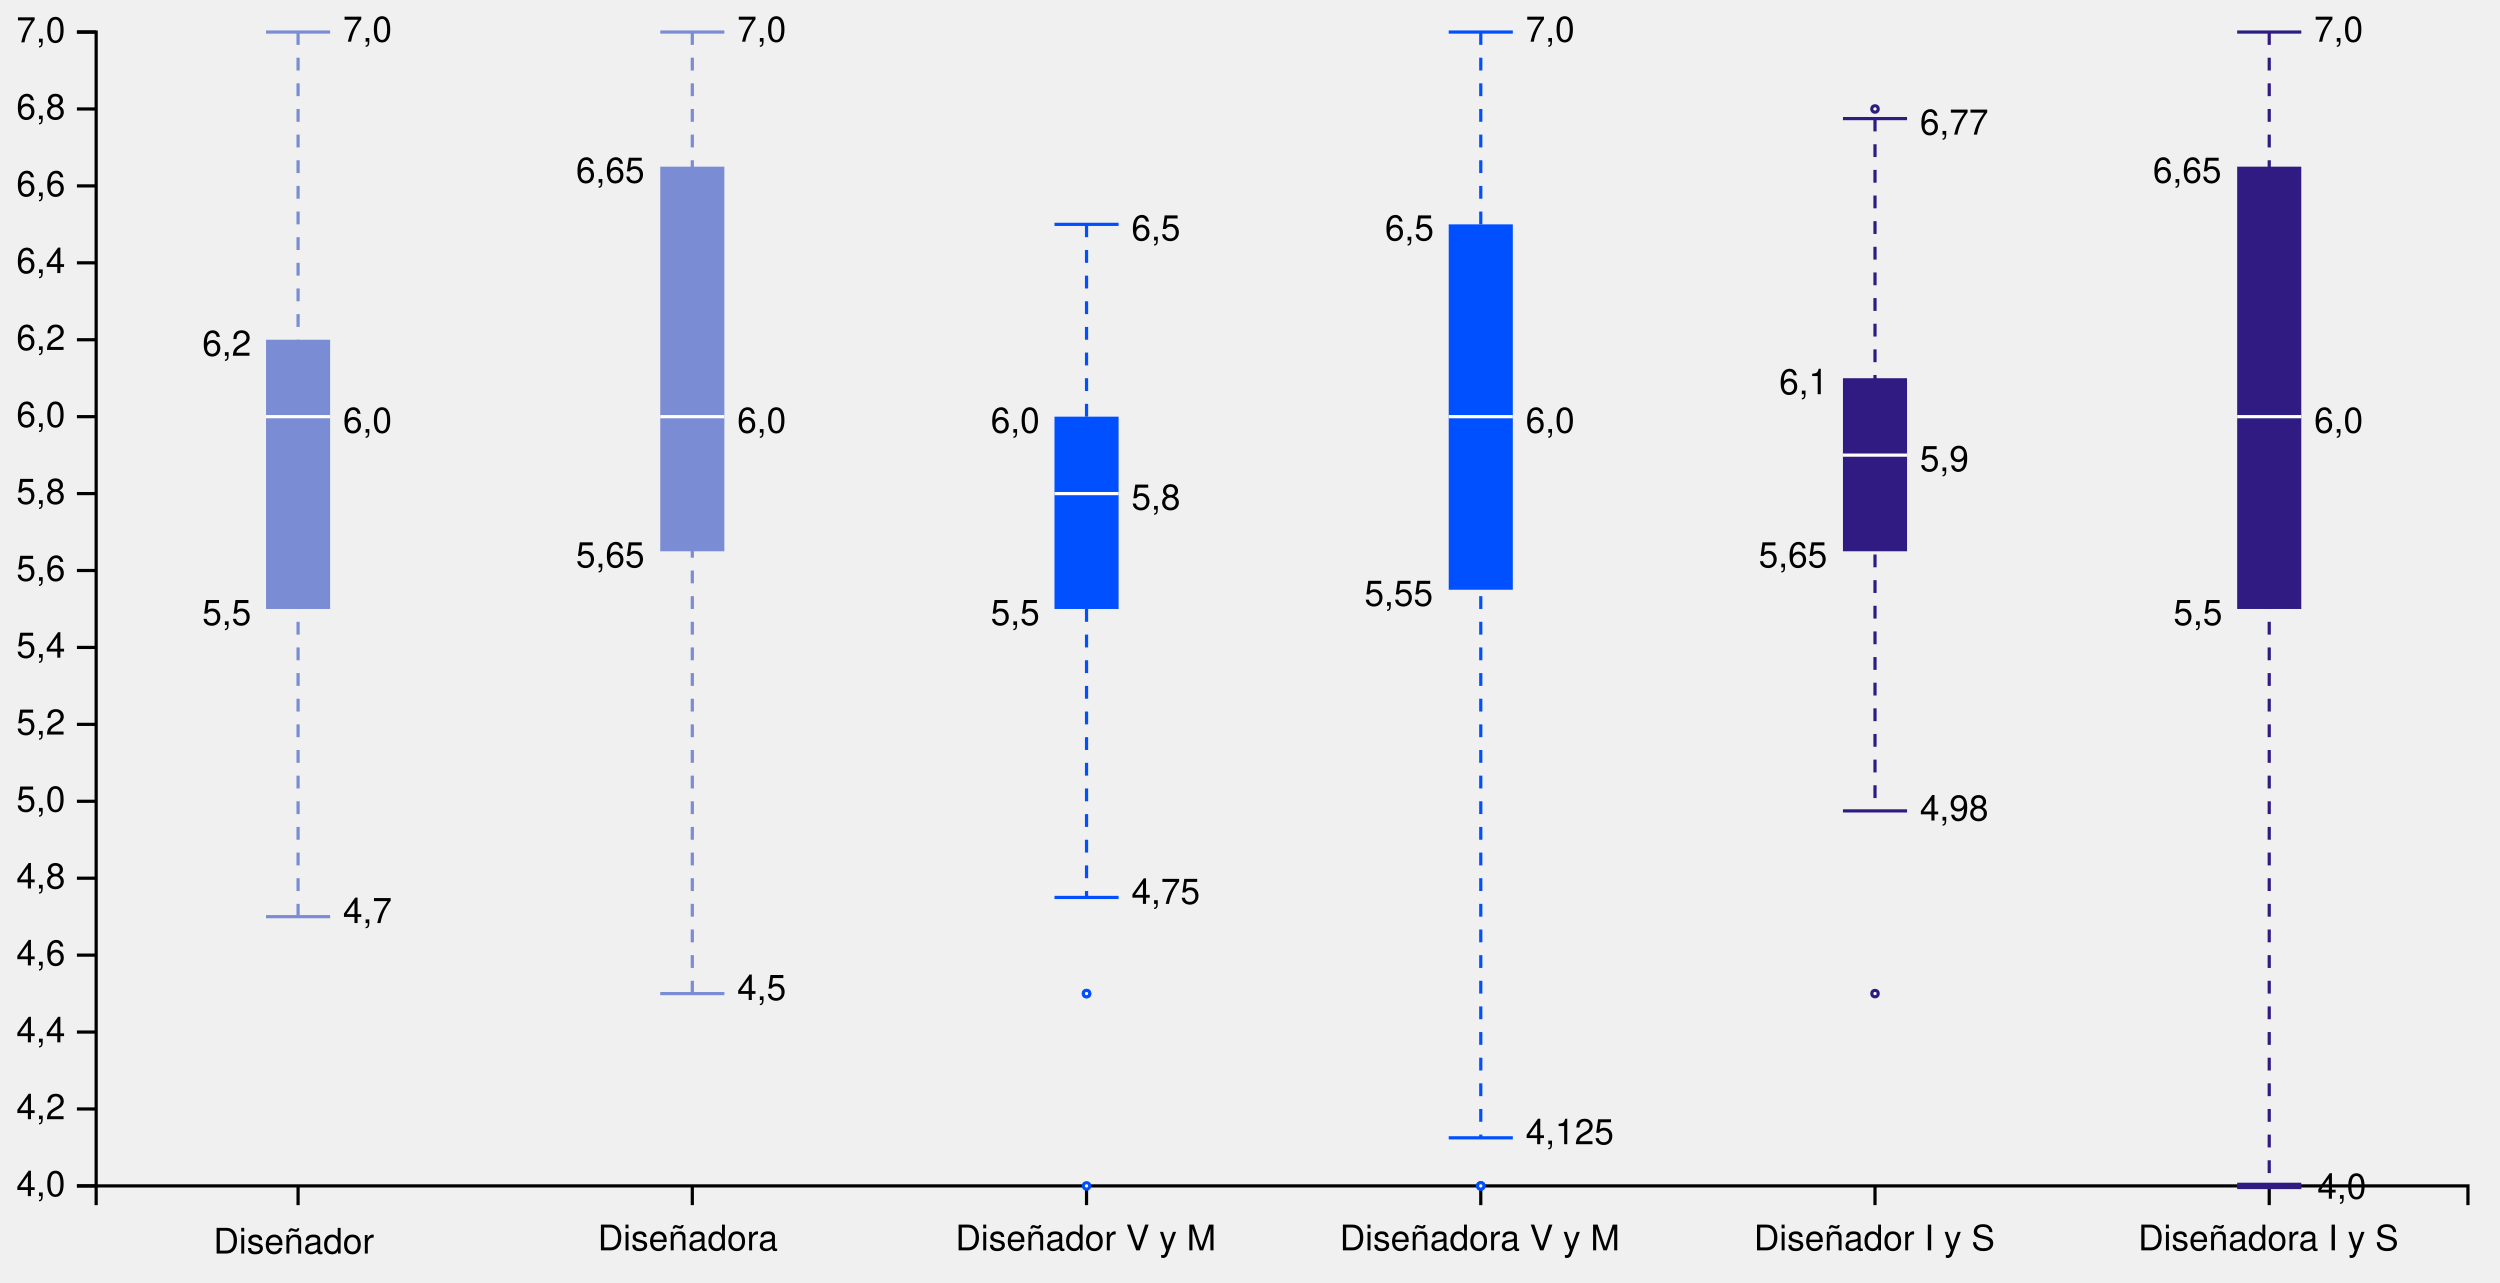
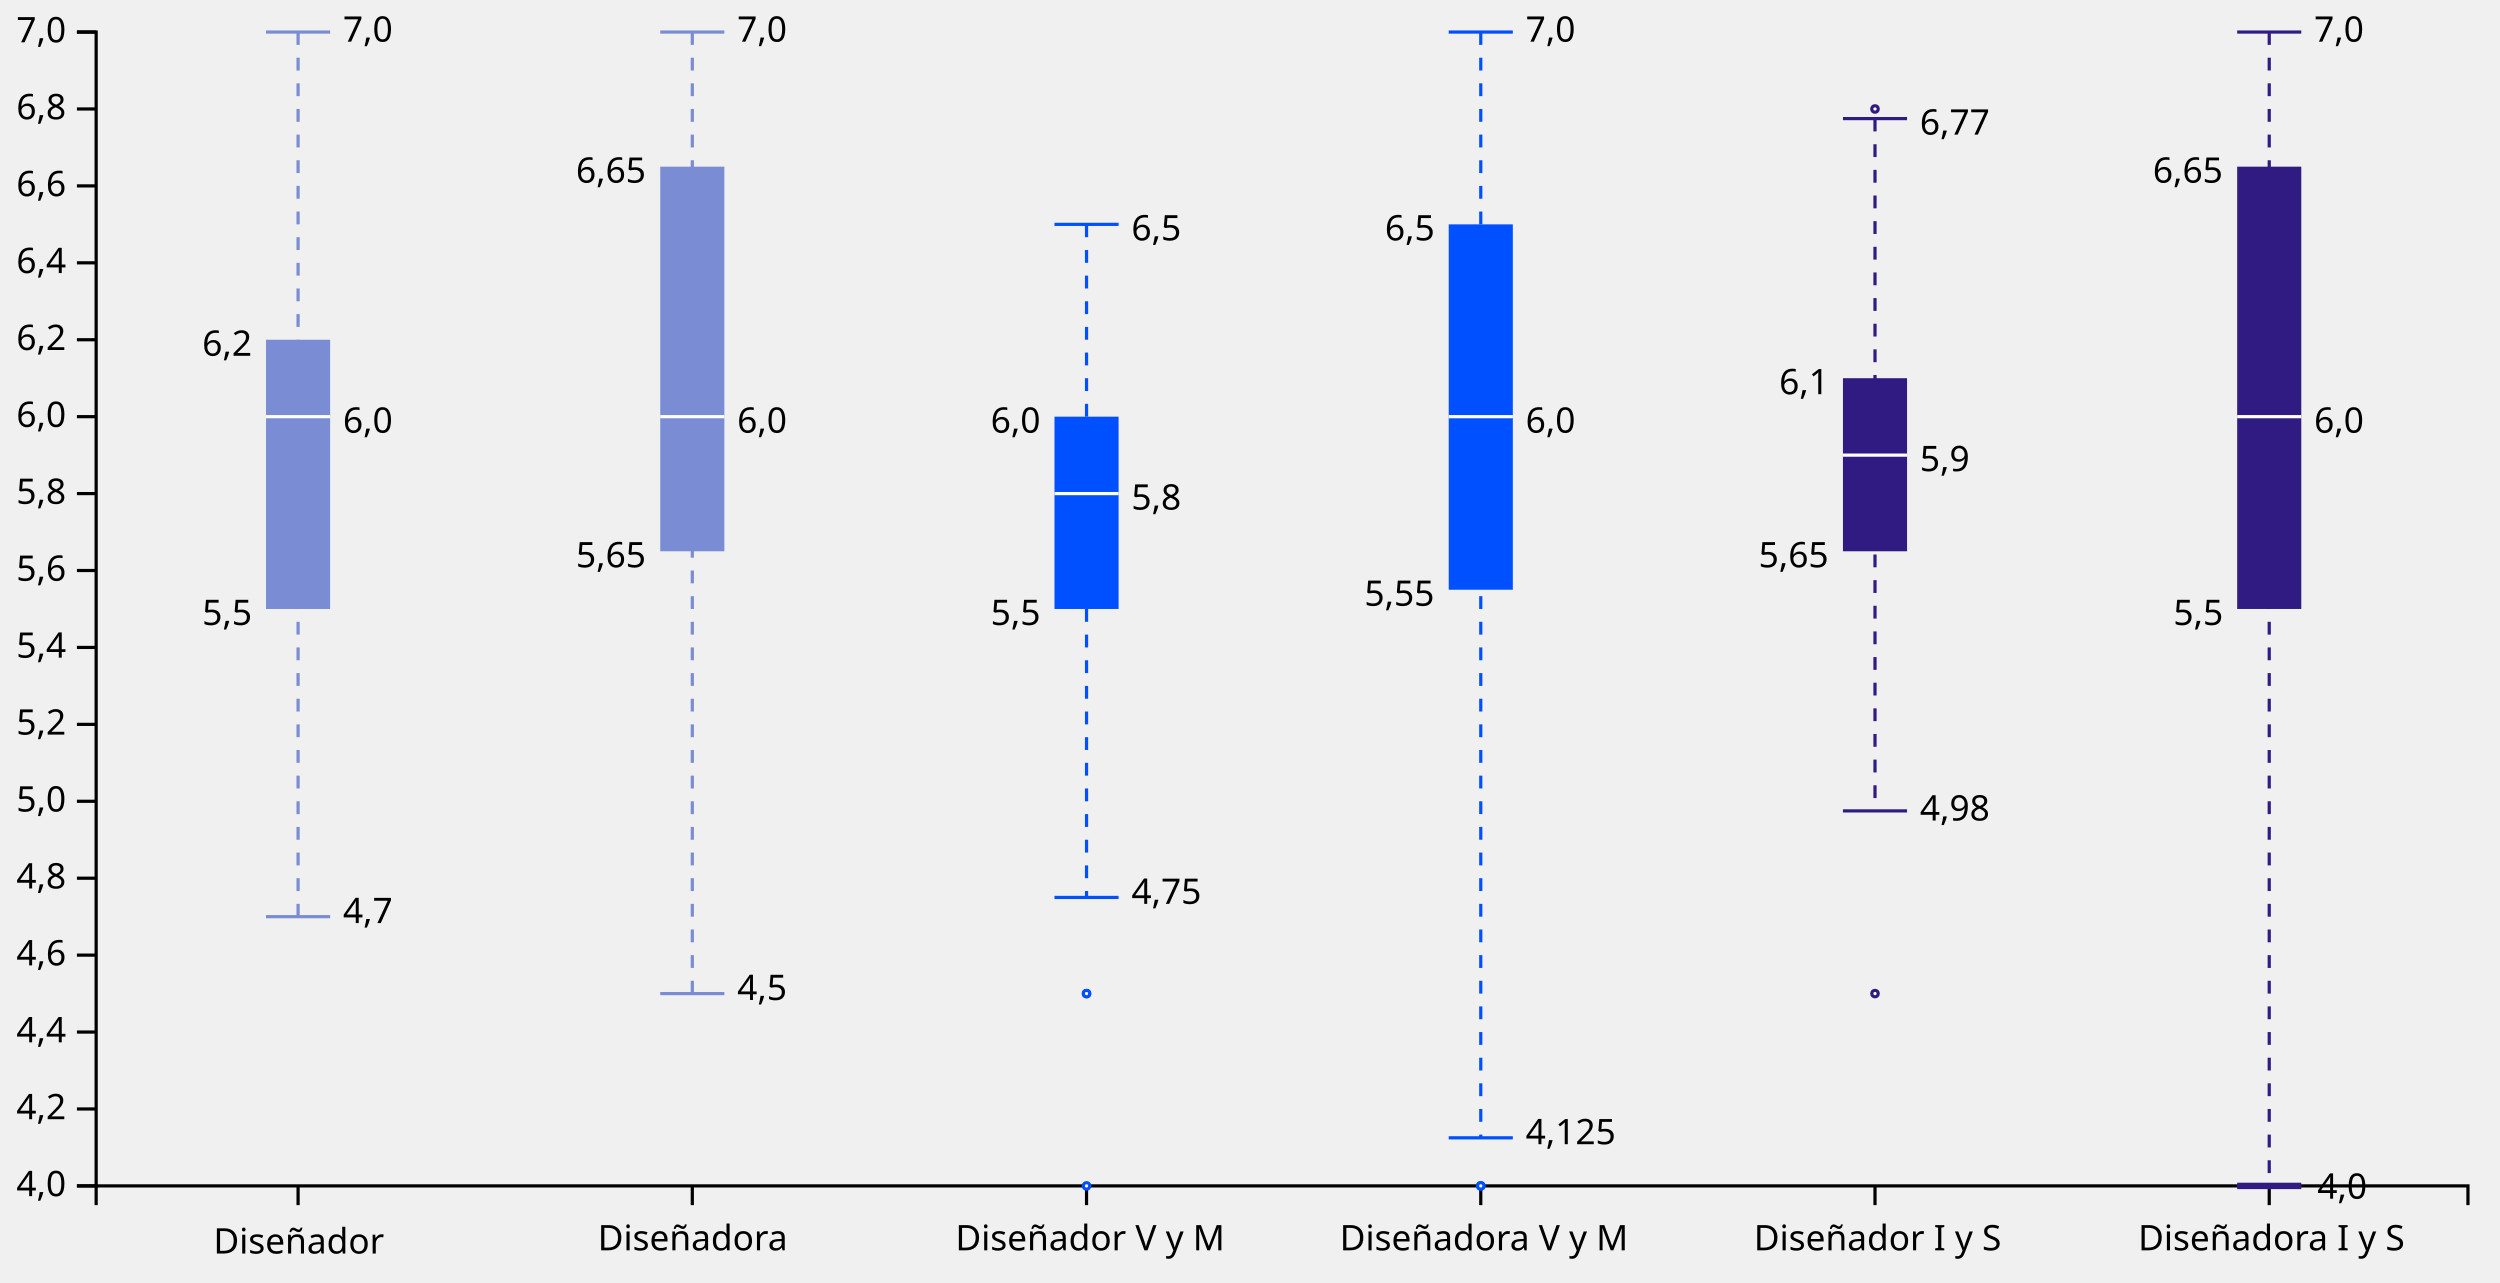
<svg xmlns="http://www.w3.org/2000/svg" version="1.2" viewBox="0 0 780 400">
  <style>
        tspan {
            white-space: pre;
        }
        .s0 {
            fill: none;
            stroke: #000000;
        }
        .t1 {
            font-size: 11px;
            fill: #000000;
            font-weight: 400;
-             font-family: Helvetica, Arial, sans-serif;
+             font-family: Bahnschrift-Light, Bahnschrift;
        }
        .s2 {
            fill: #000000;
            stroke: #7A8CD3;
            stroke-dasharray: 4;
        }
        .s3 {
            fill: #000000;
            stroke: #7A8CD3;
        }
        .s4 {
            fill: #7A8CD3;
        }
        .s5 {
            fill: #000000;
            stroke: #ffffff;
        }
        .s6 {
            fill: #000000;
            stroke: #0050FF;
            stroke-dasharray: 4;
        }
        .s7 {
            fill: #000000;
            stroke: #0050FF;
        }
        .s8 {
            fill: #0050FF;
        }
        .s9 {
            fill: #ffffff;
            stroke: #0050FF;
        }
        .s10 {
            fill: #000000;
            stroke: #301B82;
            stroke-dasharray: 4;
        }
        .s11 {
            fill: #000000;
            stroke: #301B82;
        }
        .s12 {
            fill: #301B82;
        }
        .s13 {
            fill: #ffffff;
            stroke: #301B82;
        }
        .s14 {
            fill: #000000;
            stroke: #301B82;
            stroke-width: 2;
        }
    </style>
  <g id="viz">
    <g id="y axis">
      <path class="s0" d="m24 370h6v-360h-6" />
      <g>
        <path class="s0" d="m30 370h-6" />
        <text id="4,0" style="transform: matrix(1, 0, 0, 1, 5.1, 373.2);">
          <tspan x="0" y="0" class="t1">4,0</tspan>
        </text>
      </g>
      <g>
        <path class="s0" d="m30 346h-6" />
        <text id="4,2" style="transform: matrix(1, 0, 0, 1, 5.1, 349.2);">
          <tspan x="0" y="0" class="t1">4,2</tspan>
        </text>
      </g>
      <g>
        <path class="s0" d="m30 322h-6" />
        <text id="4,4" style="transform: matrix(1, 0, 0, 1, 5.1, 325.2);">
          <tspan x="0" y="0" class="t1">4,4</tspan>
        </text>
      </g>
      <g>
        <path class="s0" d="m30 298h-6" />
        <text id="4,6" style="transform: matrix(1, 0, 0, 1, 5.1, 301.2);">
          <tspan x="0" y="0" class="t1">4,6</tspan>
        </text>
      </g>
      <g>
        <path class="s0" d="m30 274h-6" />
        <text id="4,8" style="transform: matrix(1, 0, 0, 1, 5.1, 277.2);">
          <tspan x="0" y="0" class="t1">4,8</tspan>
        </text>
      </g>
      <g>
        <path class="s0" d="m30 250h-6" />
        <text id="5,0" style="transform: matrix(1, 0, 0, 1, 5.1, 253.2);">
          <tspan x="0" y="0" class="t1">5,0</tspan>
        </text>
      </g>
      <g>
        <path class="s0" d="m30 226h-6" />
        <text id="5,2" style="transform: matrix(1, 0, 0, 1, 5.1, 229.2);">
          <tspan x="0" y="0" class="t1">5,2</tspan>
        </text>
      </g>
      <g>
        <path class="s0" d="m30 202h-6" />
        <text id="5,4" style="transform: matrix(1, 0, 0, 1, 5.1, 205.2);">
          <tspan x="0" y="0" class="t1">5,4</tspan>
        </text>
      </g>
      <g>
        <path class="s0" d="m30 178h-6" />
        <text id="5,6" style="transform: matrix(1, 0, 0, 1, 5.1, 181.2);">
          <tspan x="0" y="0" class="t1">5,6</tspan>
        </text>
      </g>
      <g>
        <path class="s0" d="m30 154h-6" />
        <text id="5,8" style="transform: matrix(1, 0, 0, 1, 5.1, 157.2);">
          <tspan x="0" y="0" class="t1">5,8</tspan>
        </text>
      </g>
      <g>
        <path class="s0" d="m30 130h-6" />
        <text id="6,0" style="transform: matrix(1, 0, 0, 1, 5.1, 133.2);">
          <tspan x="0" y="0" class="t1">6,0</tspan>
        </text>
      </g>
      <g>
        <path class="s0" d="m30 106h-6" />
        <text id="6,2" style="transform: matrix(1, 0, 0, 1, 5.1, 109.2);">
          <tspan x="0" y="0" class="t1">6,2</tspan>
        </text>
      </g>
      <g>
        <path class="s0" d="m30 82h-6" />
        <text id="6,4" style="transform: matrix(1, 0, 0, 1, 5.1, 85.2);">
          <tspan x="0" y="0" class="t1">6,4</tspan>
        </text>
      </g>
      <g>
        <path class="s0" d="m30 58h-6" />
        <text id="6,6" style="transform: matrix(1, 0, 0, 1, 5.1, 61.2);">
          <tspan x="0" y="0" class="t1">6,6</tspan>
        </text>
      </g>
      <g>
        <path class="s0" d="m30 34h-6" />
        <text id="6,8" style="transform: matrix(1, 0, 0, 1, 5.1, 37.2);">
          <tspan x="0" y="0" class="t1">6,8</tspan>
        </text>
      </g>
      <g>
        <path class="s0" d="m30 10h-6" />
        <text id="7,0" style="transform: matrix(1, 0, 0, 1, 5.1, 13.2);">
          <tspan x="0" y="0" class="t1">7,0</tspan>
        </text>
      </g>
    </g>
    <g id="x axis">
      <path class="s0" d="m30 376v-6h740v6" />
      <g>
        <path class="s0" d="m93 370v6" />
        <text id="Diseñador " style="transform: matrix(1, 0, 0, 1, 66.6, 391.1);">
          <tspan x="0" y="0" class="t1">Diseñador</tspan>
        </text>
      </g>
      <g>
        <path class="s0" d="m216 370v6" />
        <text id="Diseñadora " style="transform: matrix(1, 0, 0, 1, 186.5, 390.1);">
          <tspan x="0" y="0" class="t1">Diseñadora</tspan>
        </text>
      </g>
      <g>
        <path class="s0" d="m339 370v6" />
        <text id="Diseñador V y M" style="transform: matrix(1, 0, 0, 1, 298.1, 390.1);">
          <tspan x="0" y="0" class="t1">Diseñador V y M</tspan>
        </text>
      </g>
      <g>
        <path class="s0" d="m462 370v6" />
        <text id="Diseñadora V y M" style="transform: matrix(1, 0, 0, 1, 418, 390.1);">
          <tspan x="0" y="0" class="t1">Diseñadora V y M</tspan>
        </text>
      </g>
      <g>
        <path class="s0" d="m585 370v6" />
        <text id="Diseñador I y S" style="transform: matrix(1, 0, 0, 1, 547.2, 390.1);">
          <tspan x="0" y="0" class="t1">Diseñador I y S</tspan>
        </text>
      </g>
      <g>
        <path class="s0" d="m708 370v6" />
        <text id="Diseñadora I y S" style="transform: matrix(1, 0, 0, 1, 667.1, 390.1);">
          <tspan x="0" y="0" class="t1">Diseñadora I y S</tspan>
        </text>
      </g>
    </g>
    <g id="boxplots">
      <g id="diseñador">
        <path class="s2" d="m93 10v276" />
        <path class="s3" d="m83 10h20" />
        <path class="s3" d="m83 286h20" />
        <path class="s4" d="m83 106h20v84h-20z" />
        <path class="s5" d="m83 130h20" />
      </g>
      <g id="diseñadora">
        <path class="s2" d="m216 10v300" />
        <path class="s3" d="m206 10h20" />
        <path class="s3" d="m206 310h20" />
        <path class="s4" d="m206 52h20v120h-20z" />
        <path class="s5" d="m206 130h20" />
      </g>
      <g id="diseñador v y m">
        <path class="s6" d="m339 70v210" />
        <path class="s7" d="m329 70h20" />
        <path class="s7" d="m329 280h20" />
        <path class="s8" d="m329 130h20v60h-20z" />
        <path class="s5" d="m329 154h20" />
        <path class="s9" d="m339 311c-0.6 0-1-0.4-1-1 0-0.6 0.4-1 1-1 0.6 0 1 0.4 1 1 0 0.6-0.4 1-1 1z" />
        <path class="s9" d="m339 311c-0.6 0-1-0.4-1-1 0-0.6 0.4-1 1-1 0.6 0 1 0.4 1 1 0 0.6-0.4 1-1 1z" />
        <path class="s9" d="m339 371c-0.6 0-1-0.4-1-1 0-0.6 0.4-1 1-1 0.6 0 1 0.4 1 1 0 0.6-0.4 1-1 1z" />
      </g>
      <g id="diseñadora v y m">
        <path class="s6" d="m462 10v345" />
        <path class="s7" d="m452 10h20" />
        <path class="s7" d="m452 355h20" />
        <path class="s8" d="m452 70h20v114h-20z" />
        <path class="s5" d="m452 130h20" />
        <path class="s9" d="m462 371c-0.6 0-1-0.4-1-1 0-0.6 0.4-1 1-1 0.6 0 1 0.4 1 1 0 0.6-0.4 1-1 1z" />
        <path class="s9" d="m462 371c-0.6 0-1-0.4-1-1 0-0.6 0.4-1 1-1 0.6 0 1 0.4 1 1 0 0.6-0.4 1-1 1z" />
      </g>
      <g id="diseñador i y s">
        <path class="s10" d="m585 37v216" />
        <path class="s11" d="m575 37h20" />
        <path class="s11" d="m575 253h20" />
        <path class="s12" d="m575 118h20v54h-20z" />
        <path class="s5" d="m575 142h20" />
        <path class="s13" d="m585 311c-0.6 0-1-0.4-1-1 0-0.6 0.4-1 1-1 0.6 0 1 0.4 1 1 0 0.6-0.4 1-1 1z" />
        <path class="s13" d="m585 35c-0.6 0-1-0.4-1-1 0-0.6 0.4-1 1-1 0.6 0 1 0.4 1 1 0 0.6-0.4 1-1 1z" />
      </g>
      <g id="diseñadora i y s">
        <path class="s10" d="m708 10v360" />
        <path class="s11" d="m698 10h20" />
        <path id="Layer copy" class="s14" d="m698 370h20" />
        <path class="s11" d="m698 370h20" />
        <path class="s12" d="m698 52h20v138h-20z" />
        <path class="s5" d="m698 130h20" />
      </g>
    </g>
    <g id="boxplots">
      <g>
        <text id="7,0" style="transform: matrix(1, 0, 0, 1, 107, 13);">
          <tspan x="0" y="0" class="t1">7,0</tspan>
        </text>
        <text id="4,7" style="transform: matrix(1, 0, 0, 1, 107, 288);">
          <tspan x="0" y="0" class="t1">4,7</tspan>
        </text>
        <text id="6,0" style="transform: matrix(1, 0, 0, 1, 107, 135);">
          <tspan x="0" y="0" class="t1">6,0</tspan>
        </text>
        <text id="5,5" style="transform: matrix(1, 0, 0, 1, 63.1, 195);">
          <tspan x="0" y="0" class="t1">5,5</tspan>
        </text>
        <text id="6,2" style="transform: matrix(1, 0, 0, 1, 63.1, 111);">
          <tspan x="0" y="0" class="t1">6,2</tspan>
        </text>
      </g>
      <g>
        <text id="7,0" style="transform: matrix(1, 0, 0, 1, 230, 13);">
          <tspan x="0" y="0" class="t1">7,0</tspan>
        </text>
        <text id="4,5" style="transform: matrix(1, 0, 0, 1, 230, 312);">
          <tspan x="0" y="0" class="t1">4,5</tspan>
        </text>
        <text id="6,0" style="transform: matrix(1, 0, 0, 1, 230, 135);">
          <tspan x="0" y="0" class="t1">6,0</tspan>
        </text>
        <text id="5,65" style="transform: matrix(1, 0, 0, 1, 179.7, 177);">
          <tspan x="0" y="0" class="t1">5,65</tspan>
        </text>
        <text id="6,65" style="transform: matrix(1, 0, 0, 1, 179.7, 57);">
          <tspan x="0" y="0" class="t1">6,65</tspan>
        </text>
      </g>
      <g>
        <text id="6,5" style="transform: matrix(1, 0, 0, 1, 353, 75);">
          <tspan x="0" y="0" class="t1">6,5</tspan>
        </text>
        <text id="4,75" style="transform: matrix(1, 0, 0, 1, 353, 282);">
          <tspan x="0" y="0" class="t1">4,75</tspan>
        </text>
        <text id="5,8" style="transform: matrix(1, 0, 0, 1, 353, 159);">
          <tspan x="0" y="0" class="t1">5,8</tspan>
        </text>
        <text id="5,5" style="transform: matrix(1, 0, 0, 1, 309.1, 195);">
          <tspan x="0" y="0" class="t1">5,5</tspan>
        </text>
        <text id="6,0" style="transform: matrix(1, 0, 0, 1, 309.1, 135);">
          <tspan x="0" y="0" class="t1">6,0</tspan>
        </text>
      </g>
      <g>
        <text id="7,0" style="transform: matrix(1, 0, 0, 1, 476, 13);">
          <tspan x="0" y="0" class="t1">7,0</tspan>
        </text>
        <text id="4,125" style="transform: matrix(1, 0, 0, 1, 476, 357);">
          <tspan x="0" y="0" class="t1">4,125</tspan>
        </text>
        <text id="6,0" style="transform: matrix(1, 0, 0, 1, 476, 135);">
          <tspan x="0" y="0" class="t1">6,0</tspan>
        </text>
        <text id="5,55" style="transform: matrix(1, 0, 0, 1, 425.7, 189);">
          <tspan x="0" y="0" class="t1">5,55</tspan>
        </text>
        <text id="6,5" style="transform: matrix(1, 0, 0, 1, 432.1, 75);">
          <tspan x="0" y="0" class="t1">6,5</tspan>
        </text>
      </g>
      <g>
        <text id="6,77" style="transform: matrix(1, 0, 0, 1, 599, 42);">
          <tspan x="0" y="0" class="t1">6,77</tspan>
        </text>
        <text id="4.98" style="transform: matrix(1, 0, 0, 1, 599, 256);">
          <tspan x="0" y="0" class="t1">4,98</tspan>
        </text>
        <text id="5,9" style="transform: matrix(1, 0, 0, 1, 599, 147);">
          <tspan x="0" y="0" class="t1">5,9</tspan>
        </text>
        <text id="5,65" style="transform: matrix(1, 0, 0, 1, 548.7, 177);">
          <tspan x="0" y="0" class="t1">5,65</tspan>
        </text>
        <text id="6,1" style="transform: matrix(1, 0, 0, 1, 555.1, 123);">
          <tspan x="0" y="0" class="t1">6,1</tspan>
        </text>
      </g>
      <g>
        <text id="7,0" style="transform: matrix(1, 0, 0, 1, 722, 13);">
          <tspan x="0" y="0" class="t1">7,0</tspan>
        </text>
        <text id="4,0" style="transform: matrix(1, 0, 0, 1, 723, 374);">
          <tspan x="0" y="0" class="t1">4,0</tspan>
        </text>
        <text id="6,0" style="transform: matrix(1, 0, 0, 1, 722, 135);">
          <tspan x="0" y="0" class="t1">6,0</tspan>
        </text>
        <text id="5,5" style="transform: matrix(1, 0, 0, 1, 678.1, 195);">
          <tspan x="0" y="0" class="t1">5,5</tspan>
        </text>
        <text id="6,65" style="transform: matrix(1, 0, 0, 1, 671.7, 57);">
          <tspan x="0" y="0" class="t1">6,65</tspan>
        </text>
      </g>
    </g>
  </g>
</svg>
